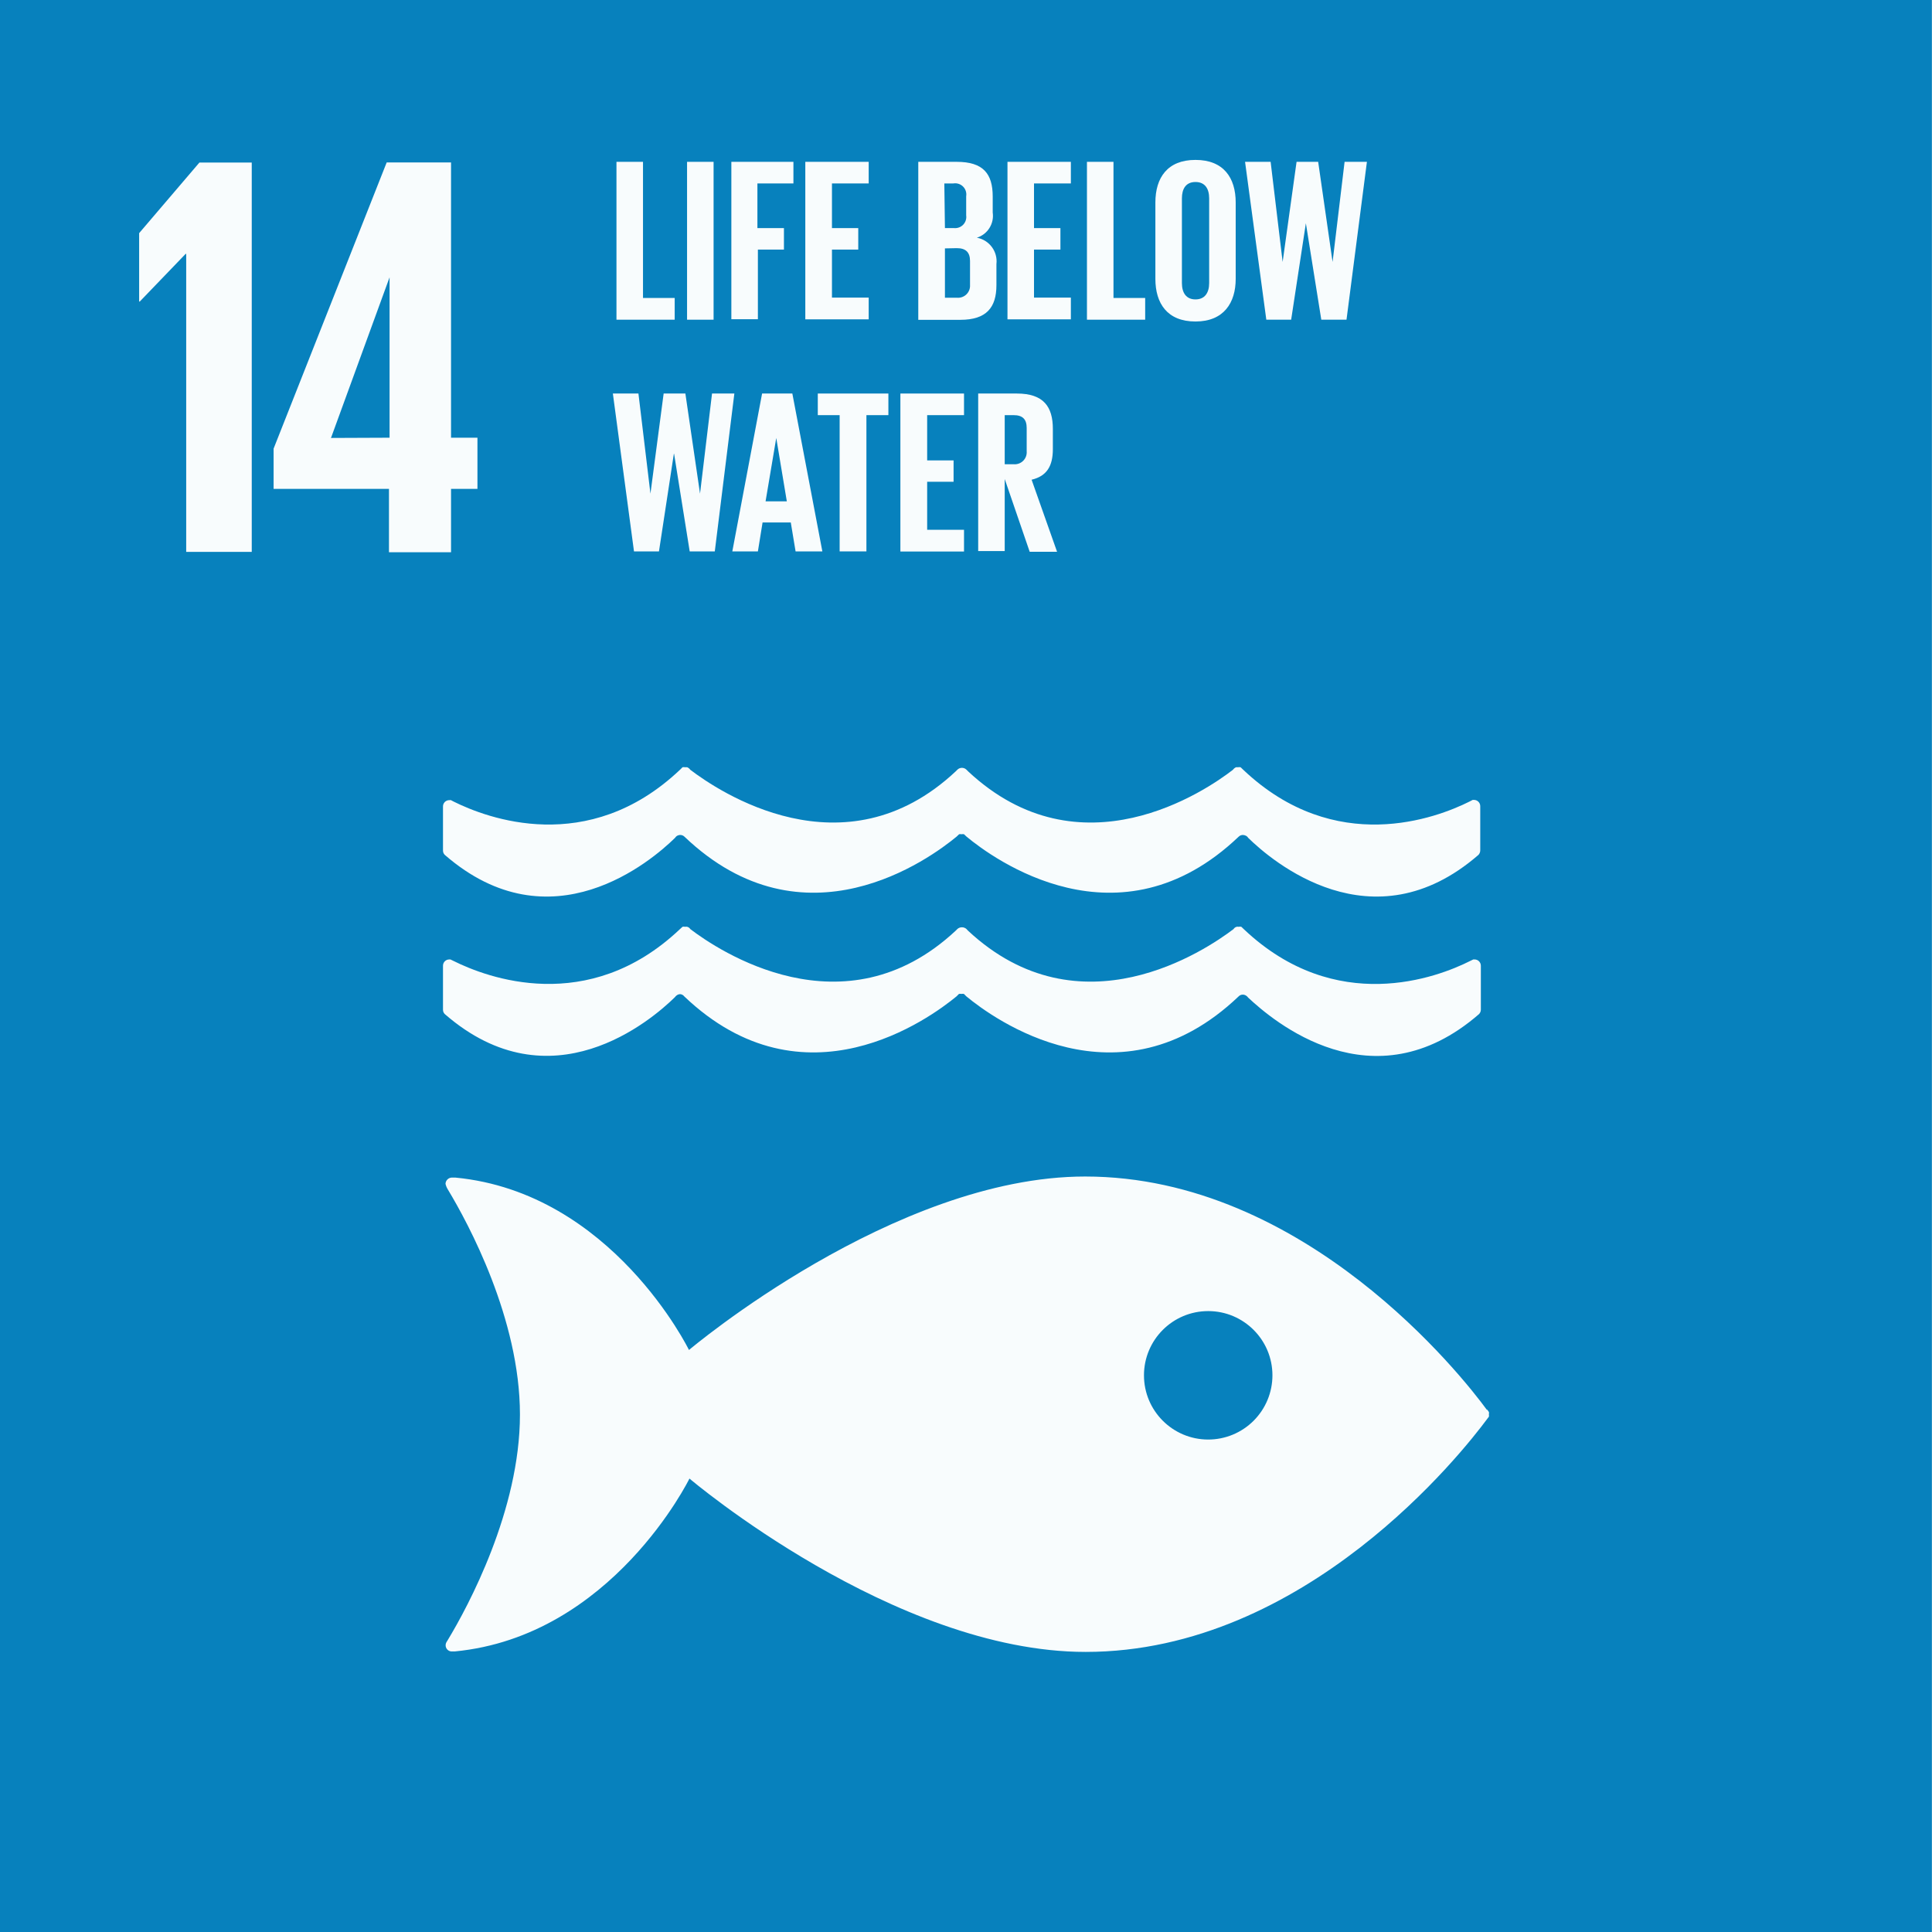
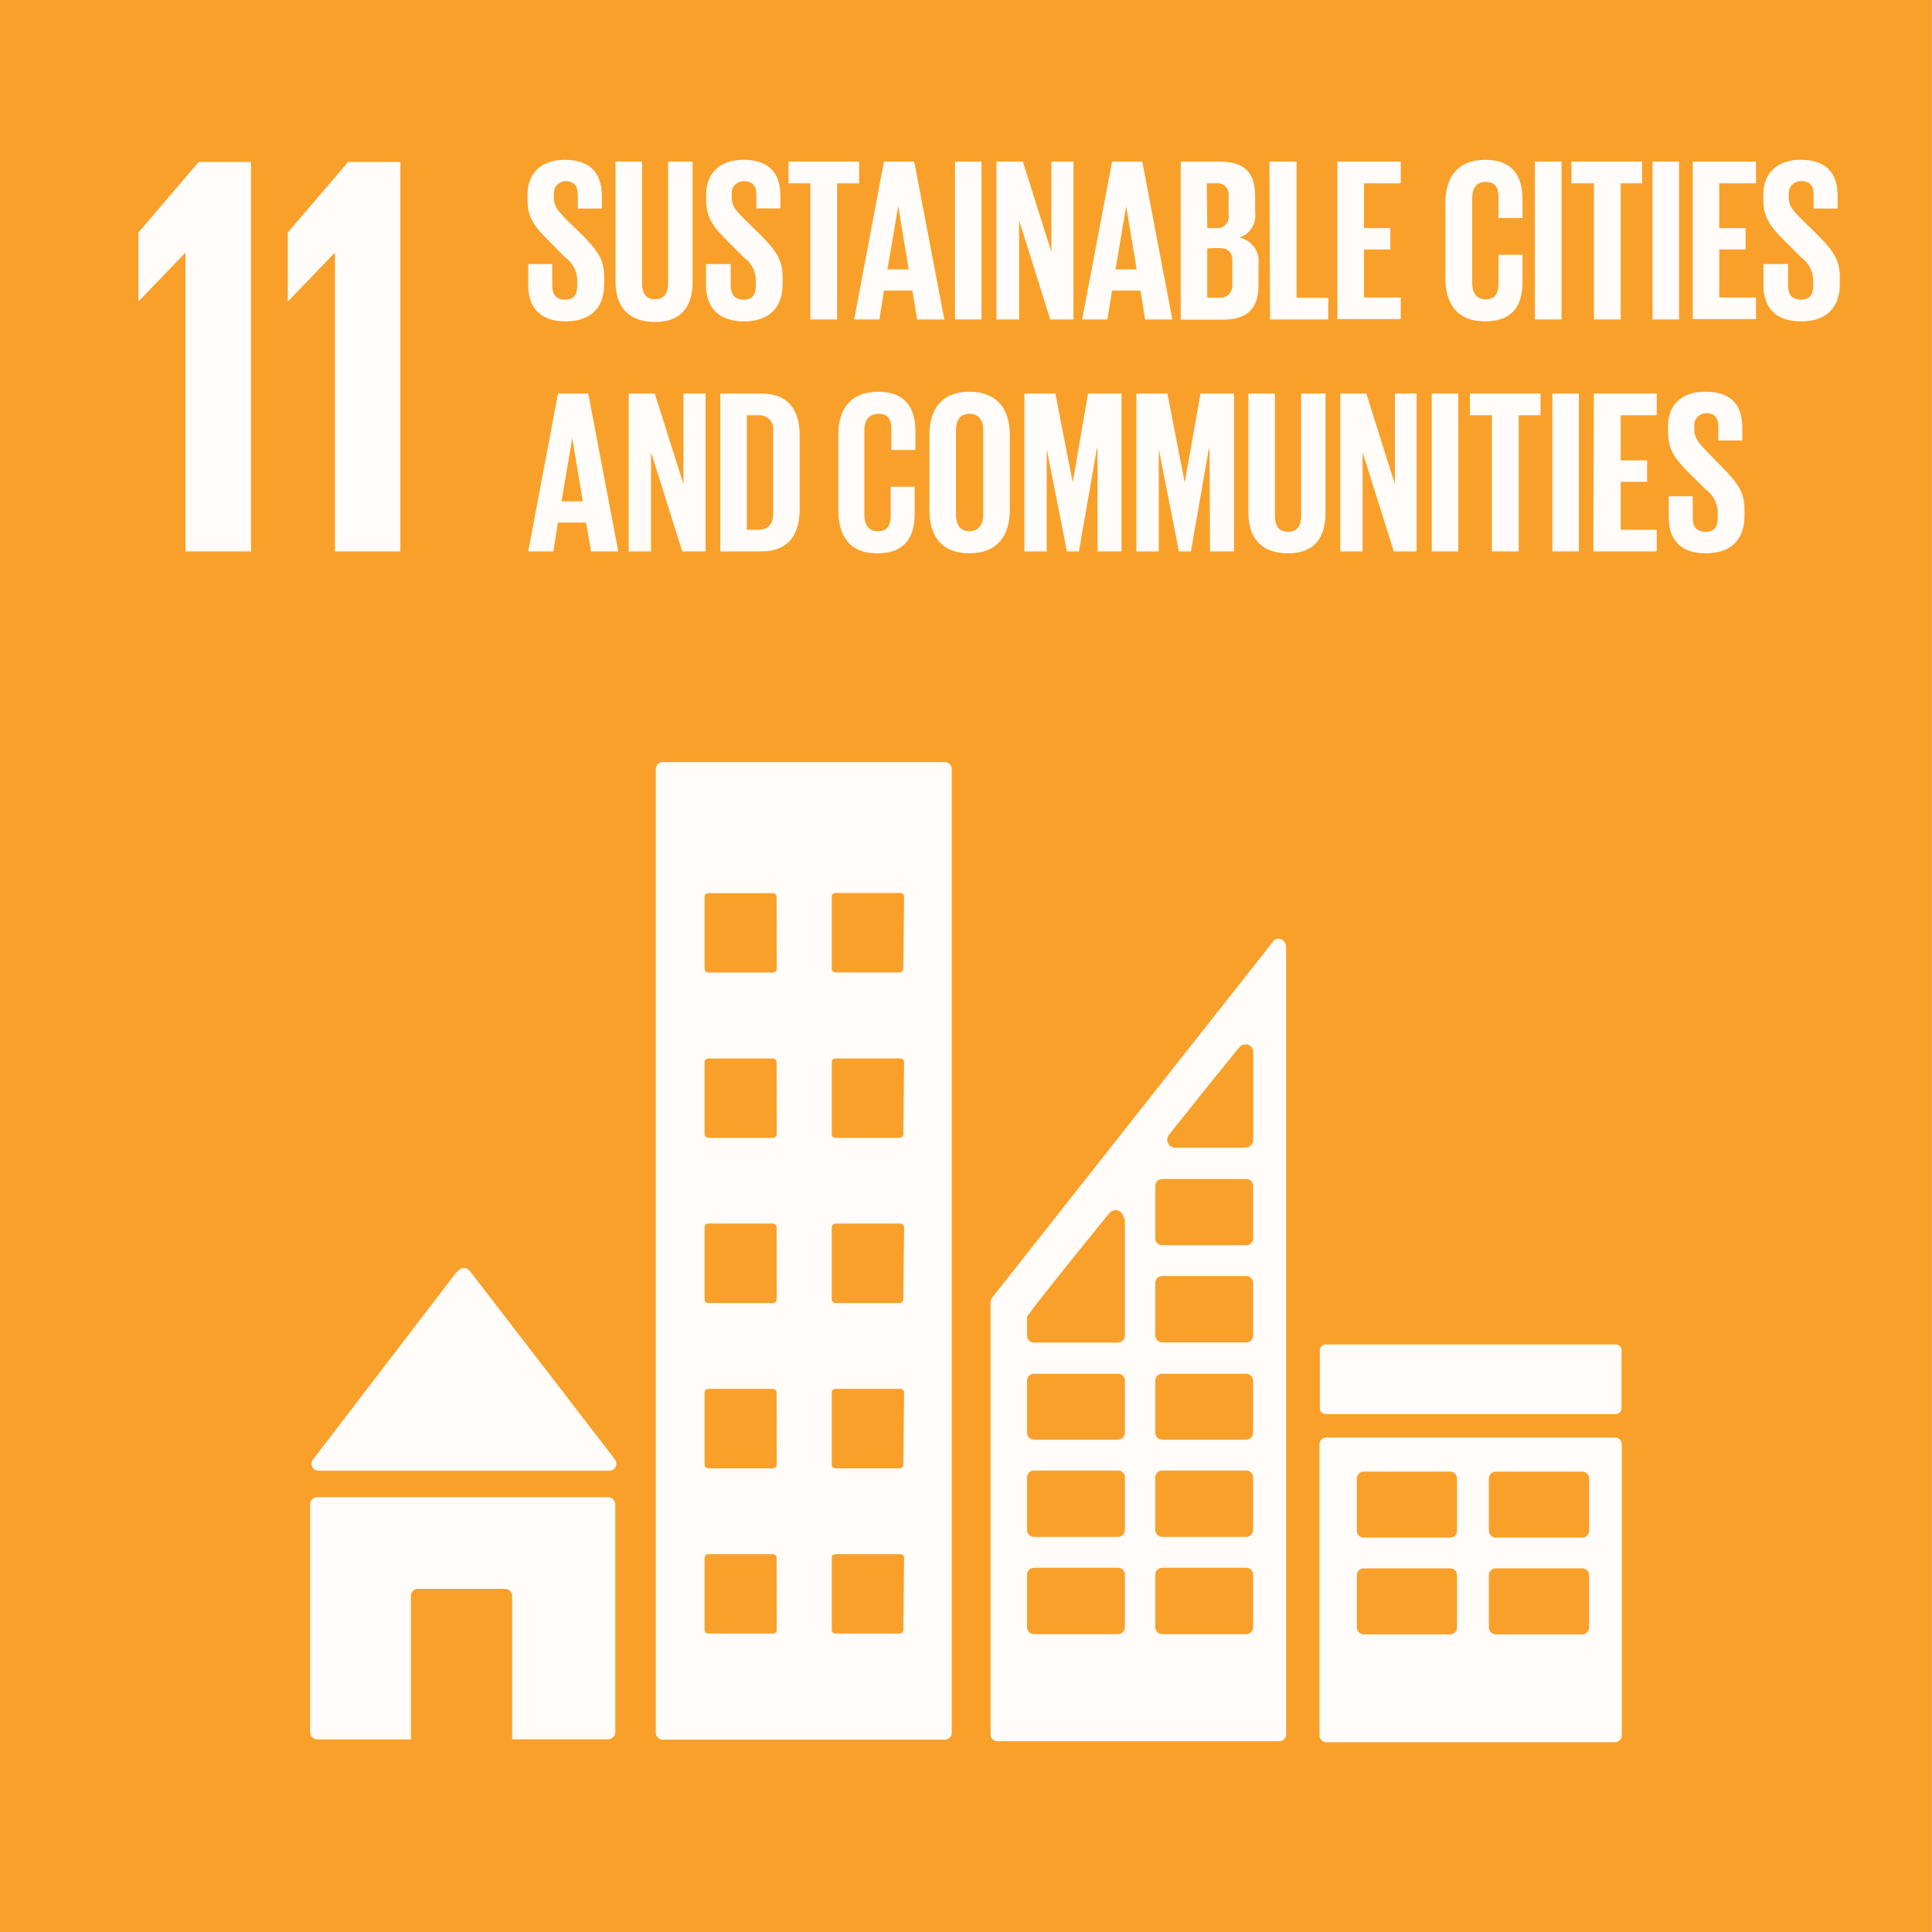
<svg xmlns="http://www.w3.org/2000/svg" viewBox="0 0 160.92 160.93">
  <defs>
-     <style>.cls-1{fill:#007dbb;}.cls-1,.cls-2,.cls-3{opacity:0.97;}.cls-2,.cls-4{fill:#fff;}</style>
+     <style>.cls-1{fill:#f99d24;}.cls-1,.cls-2,.cls-3{opacity:0.97;}.cls-2,.cls-4{fill:#fff;}</style>
  </defs>
  <g id="圖層_2" data-name="圖層 2">
    <g id="ENG">
      <rect class="cls-1" width="160.92" height="160.93" />
-       <polygon class="cls-2" points="20.97 13.54 20.97 45.97 15.51 45.97 15.51 21.15 15.46 21.15 11.64 25.12 11.59 25.12 11.59 19.42 16.61 13.54 20.97 13.54" />
-       <path class="cls-2" d="M37.57,46V40.72h2.2V36.46h-2.2V13.53H32.21L22.79,37.37v3.35H32.4V46Zm-10-9.52L32.45,23.1h0V36.46Z" />
+       <polygon class="cls-2" points="11.53 19.37 11.53 25.07 11.58 25.07 15.4 21.09 15.45 21.09 15.45 45.93 20.91 45.93 20.91 13.49 16.55 13.49 11.53 19.37" />
+       <polygon class="cls-2" points="23.97 19.37 23.97 25.07 24.02 25.07 27.85 21.09 27.9 21.09 27.9 45.93 33.35 45.93 33.35 13.49 29 13.49 23.97 19.37" />
      <g class="cls-3">
-         <path class="cls-4" d="M123.84,117.42c-2-2.74-15.11-19.42-33.45-19.42-15.92,0-33,14.45-33,14.45S51,99.35,37.94,98.09l-.25,0h-.08a.54.54,0,0,0-.5.52,1.57,1.57,0,0,0,.2.48c1.69,2.8,6,10.77,6,18.74s-4.33,16-6,18.76l-.11.18a.54.54,0,0,0-.08.28.51.51,0,0,0,.48.51h.28C51,136.3,57.43,123.16,57.43,123.16s17,14.44,33,14.44c18.34,0,31.43-16.68,33.45-19.41.06-.07.1-.14.14-.18a.49.49,0,0,0,0-.2.39.39,0,0,0,0-.2,1.82,1.82,0,0,0-.14-.19m-23.25,2.49a5.35,5.35,0,1,1,5.36-5.35,5.35,5.35,0,0,1-5.36,5.35" />
-         <path class="cls-4" d="M37.52,66.65l-.1,0a.52.52,0,0,0-.52.53v3.65a.5.5,0,0,0,.15.38c8.85,7.69,17.24.48,19.18-1.42a.5.5,0,0,1,.14-.15.55.55,0,0,1,.29-.09.5.5,0,0,1,.35.14l0,0c10,9.54,20.48,1.81,22.67,0l.21-.2a.45.45,0,0,1,.2,0,.49.49,0,0,1,.21,0l.21.2c2.18,1.81,12.67,9.54,22.67,0,0,0,0,0,0,0a.51.51,0,0,1,.36-.14.62.62,0,0,1,.29.09.5.5,0,0,1,.14.15c1.94,1.9,10.32,9.11,19.18,1.42a.55.55,0,0,0,.15-.38V67.16a.52.52,0,0,0-.52-.53l-.11,0-.27.14c-2.72,1.36-11.17,4.61-18.83-2.64l-.23-.22a.51.51,0,0,0-.22,0l-.16,0a.61.61,0,0,0-.26.21C100.46,65.86,90,73,80.64,64.25l-.14-.14a.54.54,0,0,0-.75,0l-.14.14C70.28,73,59.78,65.86,57.5,64.12a.61.61,0,0,0-.26-.21,1,1,0,0,0-.17,0,.59.59,0,0,0-.22,0c-.07.08-.15.15-.22.22-7.67,7.25-16.11,4-18.84,2.64l-.27-.14" />
-         <path class="cls-4" d="M56.23,83.05a.47.47,0,0,1,.14-.14.48.48,0,0,1,.29-.1A.47.47,0,0,1,57,83l0,0c10,9.53,20.48,1.8,22.67,0l.21-.21a.64.64,0,0,1,.2,0,.66.66,0,0,1,.21,0l.21.21c2.18,1.8,12.67,9.53,22.67,0a0,0,0,0,1,0,0,.48.48,0,0,1,.36-.15.51.51,0,0,1,.29.1.47.47,0,0,1,.14.14C106,85,114.34,92.17,123.2,84.47a.54.54,0,0,0,.15-.37V80.44a.52.52,0,0,0-.52-.52l-.11,0-.27.13c-2.72,1.37-11.17,4.6-18.83-2.64l-.22-.21a.46.46,0,0,0-.23,0,.32.32,0,0,0-.16,0,.42.42,0,0,0-.26.19c-2.29,1.74-12.78,8.84-22.12.13l-.13-.14a.56.56,0,0,0-.38-.14.55.55,0,0,0-.37.14l-.14.14c-9.33,8.71-19.83,1.61-22.11-.13a.42.42,0,0,0-.26-.19.35.35,0,0,0-.17,0,.42.42,0,0,0-.22,0l-.23.21c-7.66,7.24-16.1,4-18.83,2.64l-.27-.13-.1,0a.52.52,0,0,0-.52.52V84.1a.5.5,0,0,0,.15.37c8.85,7.7,17.24.49,19.18-1.42" />
+         <path class="cls-4" d="M26.54,122.51H50.75a.58.58,0,0,0,.59-.59.64.64,0,0,0-.15-.4l0,0-12-15.58-.12-.13a.57.57,0,0,0-.43-.2.6.6,0,0,0-.39.16l-.08.08L38,106,26.23,121.37l-.18.22a.59.59,0,0,0,.49.92Z" />
+         <path class="cls-4" d="M50.68,124.71H26.42a.6.6,0,0,0-.59.59v19a.6.6,0,0,0,.59.59h7.81V132.94a.58.58,0,0,1,.59-.59h7.25a.58.58,0,0,1,.59.59v11.94h8a.6.6,0,0,0,.59-.59v-19A.6.6,0,0,0,50.68,124.71Z" />
+         <path class="cls-4" d="M134.5,119.74h-24a.57.57,0,0,0-.59.57v24.24a.57.57,0,0,0,.59.57h24a.57.57,0,0,0,.59-.57V120.31a.57.57,0,0,0-.59-.57m-13.13,15.83a.58.58,0,0,1-.59.57h-7.17a.58.58,0,0,1-.59-.57v-4.36a.57.57,0,0,1,.59-.57h7.17a.57.57,0,0,1,.59.57Zm0-8.06a.57.57,0,0,1-.59.57h-7.17a.57.57,0,0,1-.59-.57v-4.36a.58.58,0,0,1,.59-.57h7.17a.58.58,0,0,1,.59.57Zm11,8.06a.58.58,0,0,1-.59.57h-7.17a.58.58,0,0,1-.59-.57v-4.36a.57.57,0,0,1,.59-.57h7.17a.57.57,0,0,1,.59.57Zm0-8.06a.57.57,0,0,1-.59.57h-7.17a.57.57,0,0,1-.59-.57v-4.36a.58.58,0,0,1,.59-.57h7.17a.58.58,0,0,1,.59.57Z" />
+         <path class="cls-4" d="M78.7,63.48H55.21a.57.57,0,0,0-.58.57v80.29a.58.58,0,0,0,.58.57H78.7a.59.59,0,0,0,.58-.57V64.05a.58.58,0,0,0-.58-.57m-14,72.29a.3.3,0,0,1-.31.3H59a.3.3,0,0,1-.31-.3v-6a.31.31,0,0,1,.31-.31h5.38a.31.31,0,0,1,.31.31Zm0-13.77a.31.31,0,0,1-.31.31H59a.31.31,0,0,1-.31-.31v-6a.31.31,0,0,1,.31-.31h5.38a.31.31,0,0,1,.31.31Zm0-13.77a.31.31,0,0,1-.31.31H59a.31.31,0,0,1-.31-.31v-6a.31.31,0,0,1,.31-.31h5.38a.31.31,0,0,1,.31.31Zm0-13.76a.31.31,0,0,1-.31.31H59a.31.31,0,0,1-.31-.31v-6a.3.3,0,0,1,.31-.3h5.38a.3.3,0,0,1,.31.3Zm0-13.77a.31.31,0,0,1-.31.31H59a.31.31,0,0,1-.31-.31v-6A.31.31,0,0,1,59,74.4h5.38a.31.31,0,0,1,.31.31Zm10.54,55.07a.3.3,0,0,1-.31.3H69.59a.3.3,0,0,1-.31-.3v-6a.31.31,0,0,1,.31-.31H75a.31.31,0,0,1,.31.31Zm0-13.77a.31.31,0,0,1-.31.31H69.59a.31.31,0,0,1-.31-.31v-6a.3.3,0,0,1,.31-.31H75a.3.3,0,0,1,.31.31Zm0-13.77a.31.31,0,0,1-.31.31H69.59a.31.31,0,0,1-.31-.31v-6a.31.31,0,0,1,.31-.31H75a.31.31,0,0,1,.31.31Zm0-13.76a.31.31,0,0,1-.31.31H69.59a.31.31,0,0,1-.31-.31v-6a.3.3,0,0,1,.31-.3H75a.3.3,0,0,1,.31.3Zm0-13.77A.31.31,0,0,1,75,81H69.59a.31.31,0,0,1-.31-.31v-6a.31.31,0,0,1,.31-.31H75a.31.31,0,0,1,.31.31Z" />
+         <rect class="cls-4" x="109.94" y="111.99" width="25.13" height="5.8" rx="0.48" />
+         <path class="cls-4" d="M107.08,78.64a.62.62,0,0,0-.59-.45.58.58,0,0,0-.34.11l0,0-.2.25L82.82,107.87l-.11.14a.7.7,0,0,0-.2.46v36a.57.57,0,0,0,.58.57h23.47a.56.56,0,0,0,.57-.57V78.88A.6.6,0,0,0,107.08,78.64Zm-9.72,15.9.16-.2c1.58-2,4.24-5.31,5.54-6.9l.17-.2a.67.67,0,0,1,.52-.25.66.66,0,0,1,.64.54v7.41a.67.67,0,0,1-.64.66H97.86a.66.66,0,0,1-.63-.66A.62.62,0,0,1,97.36,94.54Zm-3.66,41a.57.57,0,0,1-.57.58h-7a.58.58,0,0,1-.58-.58v-4.38a.57.57,0,0,1,.58-.57h7a.56.56,0,0,1,.57.57Zm0-8.1a.57.57,0,0,1-.57.58h-7a.58.58,0,0,1-.58-.58v-4.38a.57.57,0,0,1,.58-.57h7a.56.56,0,0,1,.57.57Zm0-8.09a.57.57,0,0,1-.57.57h-7a.58.58,0,0,1-.58-.57V115a.57.57,0,0,1,.58-.57h7a.56.56,0,0,1,.57.57Zm0-17.75v9.66a.58.58,0,0,1-.57.57h-7a.58.58,0,0,1-.58-.57v-1.22a.65.65,0,0,1,0-.21.25.25,0,0,1,0-.07.35.35,0,0,1,0-.08l.06-.09c.9-1.28,4.94-6.26,6.63-8.34l.17-.2a.69.69,0,0,1,.52-.25.66.66,0,0,1,.64.54Zm10.68,33.94a.57.57,0,0,1-.57.58h-7a.58.58,0,0,1-.58-.58v-4.38a.57.57,0,0,1,.58-.57h7a.56.56,0,0,1,.57.57Zm0-8.1a.57.57,0,0,1-.57.58h-7a.58.58,0,0,1-.58-.58v-4.38a.57.57,0,0,1,.58-.57h7a.56.56,0,0,1,.57.57Zm0-8.09a.57.57,0,0,1-.57.57h-7a.58.58,0,0,1-.58-.57V115a.57.57,0,0,1,.58-.57h7a.56.56,0,0,1,.57.57Zm0-8.1a.57.57,0,0,1-.57.57h-7a.58.58,0,0,1-.58-.57v-4.39a.58.58,0,0,1,.58-.57h7a.57.57,0,0,1,.57.57Zm0-8.1a.56.56,0,0,1-.57.57h-7a.57.57,0,0,1-.58-.57V98.79a.57.57,0,0,1,.58-.58h7a.57.57,0,0,1,.57.58Z" />
      </g>
      <g class="cls-3">
-         <path class="cls-4" d="M51.35,13.48h2.21V24.82H56.2v1.81H51.35Z" />
-         <path class="cls-4" d="M57.23,13.48h2.21V26.63H57.23Z" />
-         <path class="cls-4" d="M60.92,13.48h5.17v1.8h-3V19h2.21v1.79H63.13v5.8H60.92Z" />
-         <path class="cls-4" d="M67.08,13.48h5.28v1.8H69.3V19h2.19v1.79H69.3v4h3.06v1.81H67.08Z" />
-         <path class="cls-4" d="M76.49,13.48h3.2c2.22,0,3,1,3,2.89V17.7a1.91,1.91,0,0,1-1.32,2.1A2,2,0,0,1,83,22v1.75c0,1.86-.83,2.89-3,2.89H76.49ZM78.71,19h.77a.93.93,0,0,0,1-1.06V16.35a.93.93,0,0,0-1.07-1.07h-.75Zm0,1.69v4.11h1a1,1,0,0,0,1.09-1.06v-2c0-.7-.33-1.07-1.1-1.07Z" />
-         <path class="cls-4" d="M83.92,13.48H89.2v1.8H86.13V19h2.2v1.79h-2.2v4H89.2v1.81H83.92Z" />
-         <path class="cls-4" d="M90.54,13.48h2.21V24.82h2.64v1.81H90.54Z" />
-         <path class="cls-4" d="M96.24,23.23V16.87c0-2.06,1-3.55,3.34-3.55s3.35,1.49,3.35,3.55v6.36c0,2-1,3.55-3.35,3.55S96.24,25.27,96.24,23.23Zm4.48.35V16.52c0-.79-.34-1.36-1.14-1.36s-1.13.57-1.13,1.36v7.06c0,.8.35,1.36,1.13,1.36S100.72,24.38,100.72,23.58Z" />
-         <path class="cls-4" d="M108.79,18.5l-1.24,8.13h-2.07l-1.77-13.15h2.13l1,8.34h0L108,13.48h1.8L111,21.82h0l1-8.34h1.86l-1.7,13.15h-2.1l-1.3-8.13Z" />
+         <path class="cls-4" d="M44,23.78V22H46v1.8c0,.74.33,1.16,1.08,1.16s1-.46,1-1.16v-.5a2.37,2.37,0,0,0-1-1.86l-1.29-1.3c-1.27-1.25-1.85-2-1.85-3.51V16.2c0-1.63,1-2.89,3.1-2.89s3.09,1.09,3.09,3v1.06h-2V16.22c0-.76-.35-1.13-1-1.13a1,1,0,0,0-1,1.09v.27c0,.74.4,1.16,1,1.79l1.42,1.39c1.2,1.22,1.78,2,1.78,3.42v.63c0,1.81-1,3.09-3.22,3.09S44,25.51,44,23.78Z" />
+         <path class="cls-4" d="M57.69,13.46v10c0,2-.88,3.36-3.13,3.36s-3.29-1.32-3.29-3.36V13.46h2.21V23.63c0,.77.31,1.3,1.08,1.3s1.09-.53,1.09-1.3V13.46Z" />
+         <path class="cls-4" d="M58.81,23.78V22h2.06v1.8c0,.74.33,1.16,1.09,1.16s1-.46,1-1.16v-.5a2.37,2.37,0,0,0-1-1.86l-1.3-1.3c-1.26-1.25-1.84-2-1.84-3.51V16.2c0-1.63,1-2.89,3.11-2.89S65,14.4,65,16.3v1.06H63V16.22c0-.76-.35-1.13-1-1.13a1,1,0,0,0-1.05,1.09v.27c0,.74.41,1.16,1.05,1.79l1.41,1.39c1.2,1.22,1.78,2,1.78,3.42v.63c0,1.81-1,3.09-3.21,3.09S58.81,25.51,58.81,23.78Z" />
+         <path class="cls-4" d="M65.68,13.46h5.88v1.81H69.73V26.61H67.5V15.27H65.68Z" />
+         <path class="cls-4" d="M71.15,26.61l2.48-13.15h2.52l2.51,13.15H76.39L76,24.21H73.63l-.38,2.4Zm2.77-4.17h1.77l-.87-5.27h0Z" />
+         <path class="cls-4" d="M79.55,13.46h2.21V26.61H79.55Z" />
+         <path class="cls-4" d="M84.89,18.35v8.26H83V13.46H85.2L87.58,21V13.46h1.84V26.61H87.48Z" />
+         <path class="cls-4" d="M90.14,26.61l2.49-13.15h2.52l2.5,13.15H95.38L95,24.21H92.63l-.39,2.4Zm2.78-4.17h1.76l-.87-5.27h0Z" />
+         <path class="cls-4" d="M98.35,13.46h3.2c2.21,0,3,1,3,2.89v1.34a1.92,1.92,0,0,1-1.32,2.1A2,2,0,0,1,104.83,22v1.74c0,1.87-.84,2.89-3,2.89H98.35ZM100.56,19h.78a.93.93,0,0,0,1-1.07V16.33a.93.93,0,0,0-1.06-1.06h-.76Zm0,1.69v4.11h1a1,1,0,0,0,1.09-1.07v-2c0-.7-.33-1.07-1.11-1.07Z" />
+         <path class="cls-4" d="M105.74,13.46H108V24.81h2.64v1.8h-4.85Z" />
+         <path class="cls-4" d="M111.4,13.46h5.28v1.81h-3.06V19h2.19v1.78h-2.19v4h3.06v1.8H111.4Z" />
+         <path class="cls-4" d="M120.4,23.22V16.86c0-2.06,1-3.55,3.3-3.55s3.12,1.36,3.12,3.3v1.55h-2V16.43c0-.81-.27-1.28-1.07-1.28s-1.12.56-1.12,1.36v7.06c0,.79.33,1.36,1.12,1.36s1.07-.51,1.07-1.28V21.22h2v2.27c0,1.88-.77,3.28-3.12,3.28S120.4,25.26,120.4,23.22Z" />
+         <path class="cls-4" d="M127.85,13.46h2.22V26.61h-2.22Z" />
+         <path class="cls-4" d="M130.9,13.46h5.88v1.81H135V26.61h-2.23V15.27H130.9Z" />
+         <path class="cls-4" d="M137.65,13.46h2.21V26.61h-2.21Z" />
+         <path class="cls-4" d="M141,13.46h5.27v1.81h-3.06V19h2.19v1.78h-2.19v4h3.06v1.8H141Z" />
+         <path class="cls-4" d="M146.89,23.78V22h2.05v1.8c0,.74.33,1.16,1.09,1.16s1-.46,1-1.16v-.5a2.37,2.37,0,0,0-1-1.86l-1.3-1.3c-1.26-1.25-1.85-2-1.85-3.51V16.2c0-1.63,1-2.89,3.11-2.89s3.08,1.09,3.08,3v1.06h-2V16.22c0-.76-.34-1.13-1-1.13A1,1,0,0,0,149,16.18v.27c0,.74.41,1.16,1.05,1.79l1.41,1.39c1.21,1.22,1.79,2,1.79,3.42v.63c0,1.81-1,3.09-3.22,3.09S146.89,25.51,146.89,23.78Z" />
      </g>
      <g class="cls-3">
-         <path class="cls-4" d="M56.13,37.8l-1.24,8.13H52.81L51.05,32.78h2.13l1,8.34h0l1.1-8.34h1.81l1.22,8.34h0l1-8.34h1.86L59.54,45.93H57.45l-1.3-8.13Z" />
-         <path class="cls-4" d="M61,45.93l2.48-13.15H66l2.5,13.15H66.27l-.4-2.41H63.52l-.39,2.41Zm2.77-4.17h1.77l-.88-5.28h0Z" />
-         <path class="cls-4" d="M68.12,32.78H74v1.8H72.17V45.93H69.94V34.58H68.12Z" />
-         <path class="cls-4" d="M75,32.78H80.3v1.8H77.23v3.77h2.2v1.78h-2.2v4H80.3v1.81H75Z" />
-         <path class="cls-4" d="M83.69,39.9v6H81.48V32.78H84.7c2.23,0,3,1.1,3,2.95v1.68c0,1.42-.51,2.25-1.77,2.55l2.12,6H85.77Zm0-5.32v4.09h.74a1,1,0,0,0,1.09-1.08V35.65c0-.72-.33-1.07-1.09-1.07Z" />
+         <path class="cls-4" d="M44,45.93l2.48-13.15H49L51.5,45.93H49.23l-.41-2.4H46.47l-.38,2.4Zm2.77-4.17h1.77l-.87-5.27h0Z" />
+         <path class="cls-4" d="M54.23,37.67v8.26H52.37V32.78h2.17l2.39,7.55V32.78h1.84V45.93H56.83Z" />
+         <path class="cls-4" d="M66.61,36.31V42.4c0,2-.83,3.53-3.2,3.53H60V32.78h3.42C65.78,32.78,66.61,34.28,66.61,36.31Zm-3.47,7.82c.91,0,1.26-.54,1.26-1.34V35.91a1.15,1.15,0,0,0-1.26-1.32h-.93v9.54Z" />
+         <path class="cls-4" d="M69.83,42.54V36.18c0-2.06,1-3.55,3.3-3.55s3.12,1.36,3.12,3.3v1.55h-2V35.75c0-.81-.27-1.28-1.06-1.28S72,35,72,35.83v7.06c0,.79.33,1.36,1.13,1.36s1.06-.51,1.06-1.28V40.54h2v2.27c0,1.88-.77,3.28-3.12,3.28S69.83,44.58,69.83,42.54Z" />
+         <path class="cls-4" d="M77.42,42.54V36.18c0-2.06,1-3.55,3.33-3.55s3.36,1.49,3.36,3.55v6.36c0,2-1,3.55-3.36,3.55S77.42,44.58,77.42,42.54Zm4.48.35V35.83c0-.8-.35-1.36-1.15-1.36s-1.12.56-1.12,1.36v7.06c0,.79.35,1.36,1.12,1.36S81.9,43.68,81.9,42.89Z" />
+         <path class="cls-4" d="M91.42,37.4h-.06l-1.49,8.53h-1L87.19,37.4h0v8.53H85.33V32.78h2.58l1.44,7.41h0l1.28-7.41h2.79V45.93h-2Z" />
+         <path class="cls-4" d="M100.75,37.4h-.06L99.2,45.93h-1L96.52,37.4h0v8.53H94.66V32.78h2.58l1.44,7.41h0L100,32.78h2.79V45.93h-2Z" />
+         <path class="cls-4" d="M110.41,32.78v9.95c0,2-.87,3.36-3.12,3.36s-3.3-1.32-3.3-3.36V32.78h2.21V43c0,.77.31,1.3,1.09,1.3s1.09-.53,1.09-1.3V32.78Z" />
+         <path class="cls-4" d="M113.5,37.67v8.26h-1.86V32.78h2.17l2.38,7.55V32.78H118V45.93H116.1Z" />
+         <path class="cls-4" d="M119.26,32.78h2.21V45.93h-2.21Z" />
+         <path class="cls-4" d="M122.44,32.78h5.88v1.81H126.5V45.93h-2.23V34.59h-1.83Z" />
+         <path class="cls-4" d="M129.31,32.78h2.21V45.93h-2.21Z" />
+         <path class="cls-4" d="M132.76,32.78H138v1.81H135v3.76h2.2v1.78H135v4H138v1.8h-5.28Z" />
+         <path class="cls-4" d="M139,43.1V41.34H141v1.8c0,.74.33,1.16,1.08,1.16s1-.46,1-1.16v-.5a2.38,2.38,0,0,0-1-1.87l-1.3-1.29c-1.26-1.25-1.84-2-1.84-3.52v-.44c0-1.63.95-2.89,3.1-2.89s3.09,1.08,3.09,3v1.06h-2V35.54c0-.76-.35-1.13-1-1.13a1,1,0,0,0-1,1.09v.27c0,.74.4,1.16,1,1.79L143.53,39c1.2,1.22,1.78,2,1.78,3.41V43c0,1.81-1,3.09-3.22,3.09S139,44.83,139,43.1Z" />
      </g>
    </g>
  </g>
</svg>
